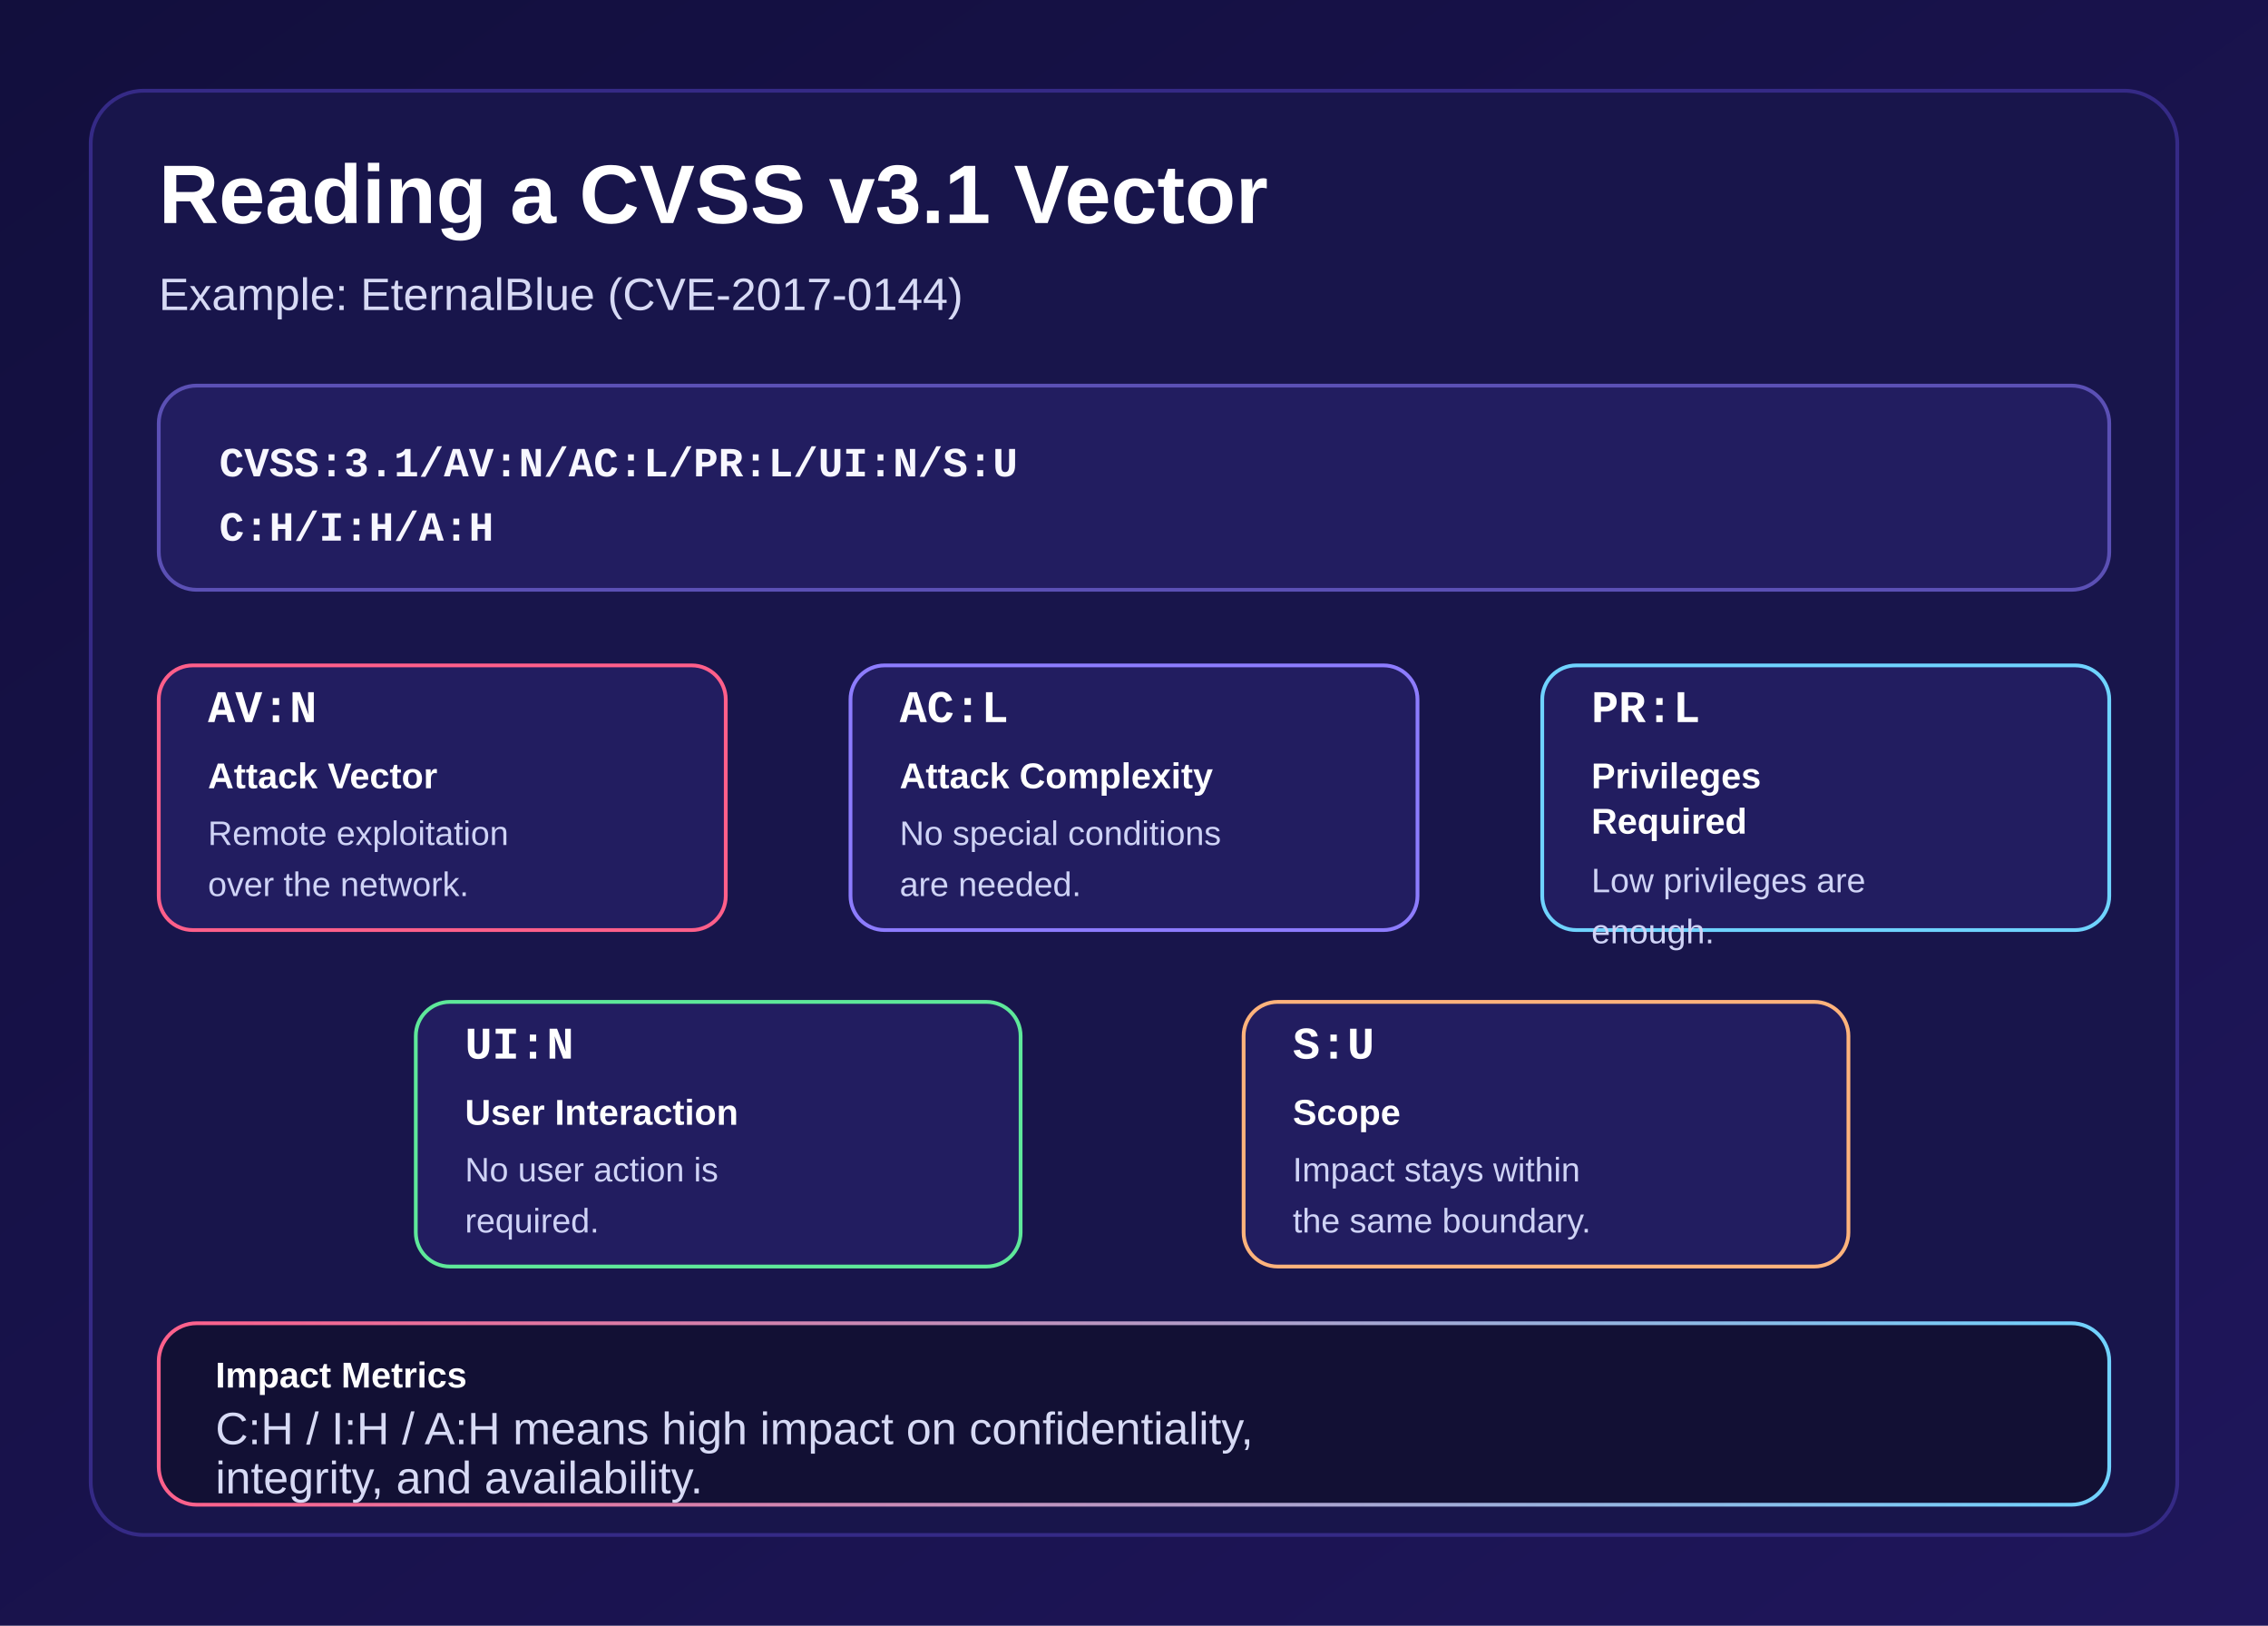
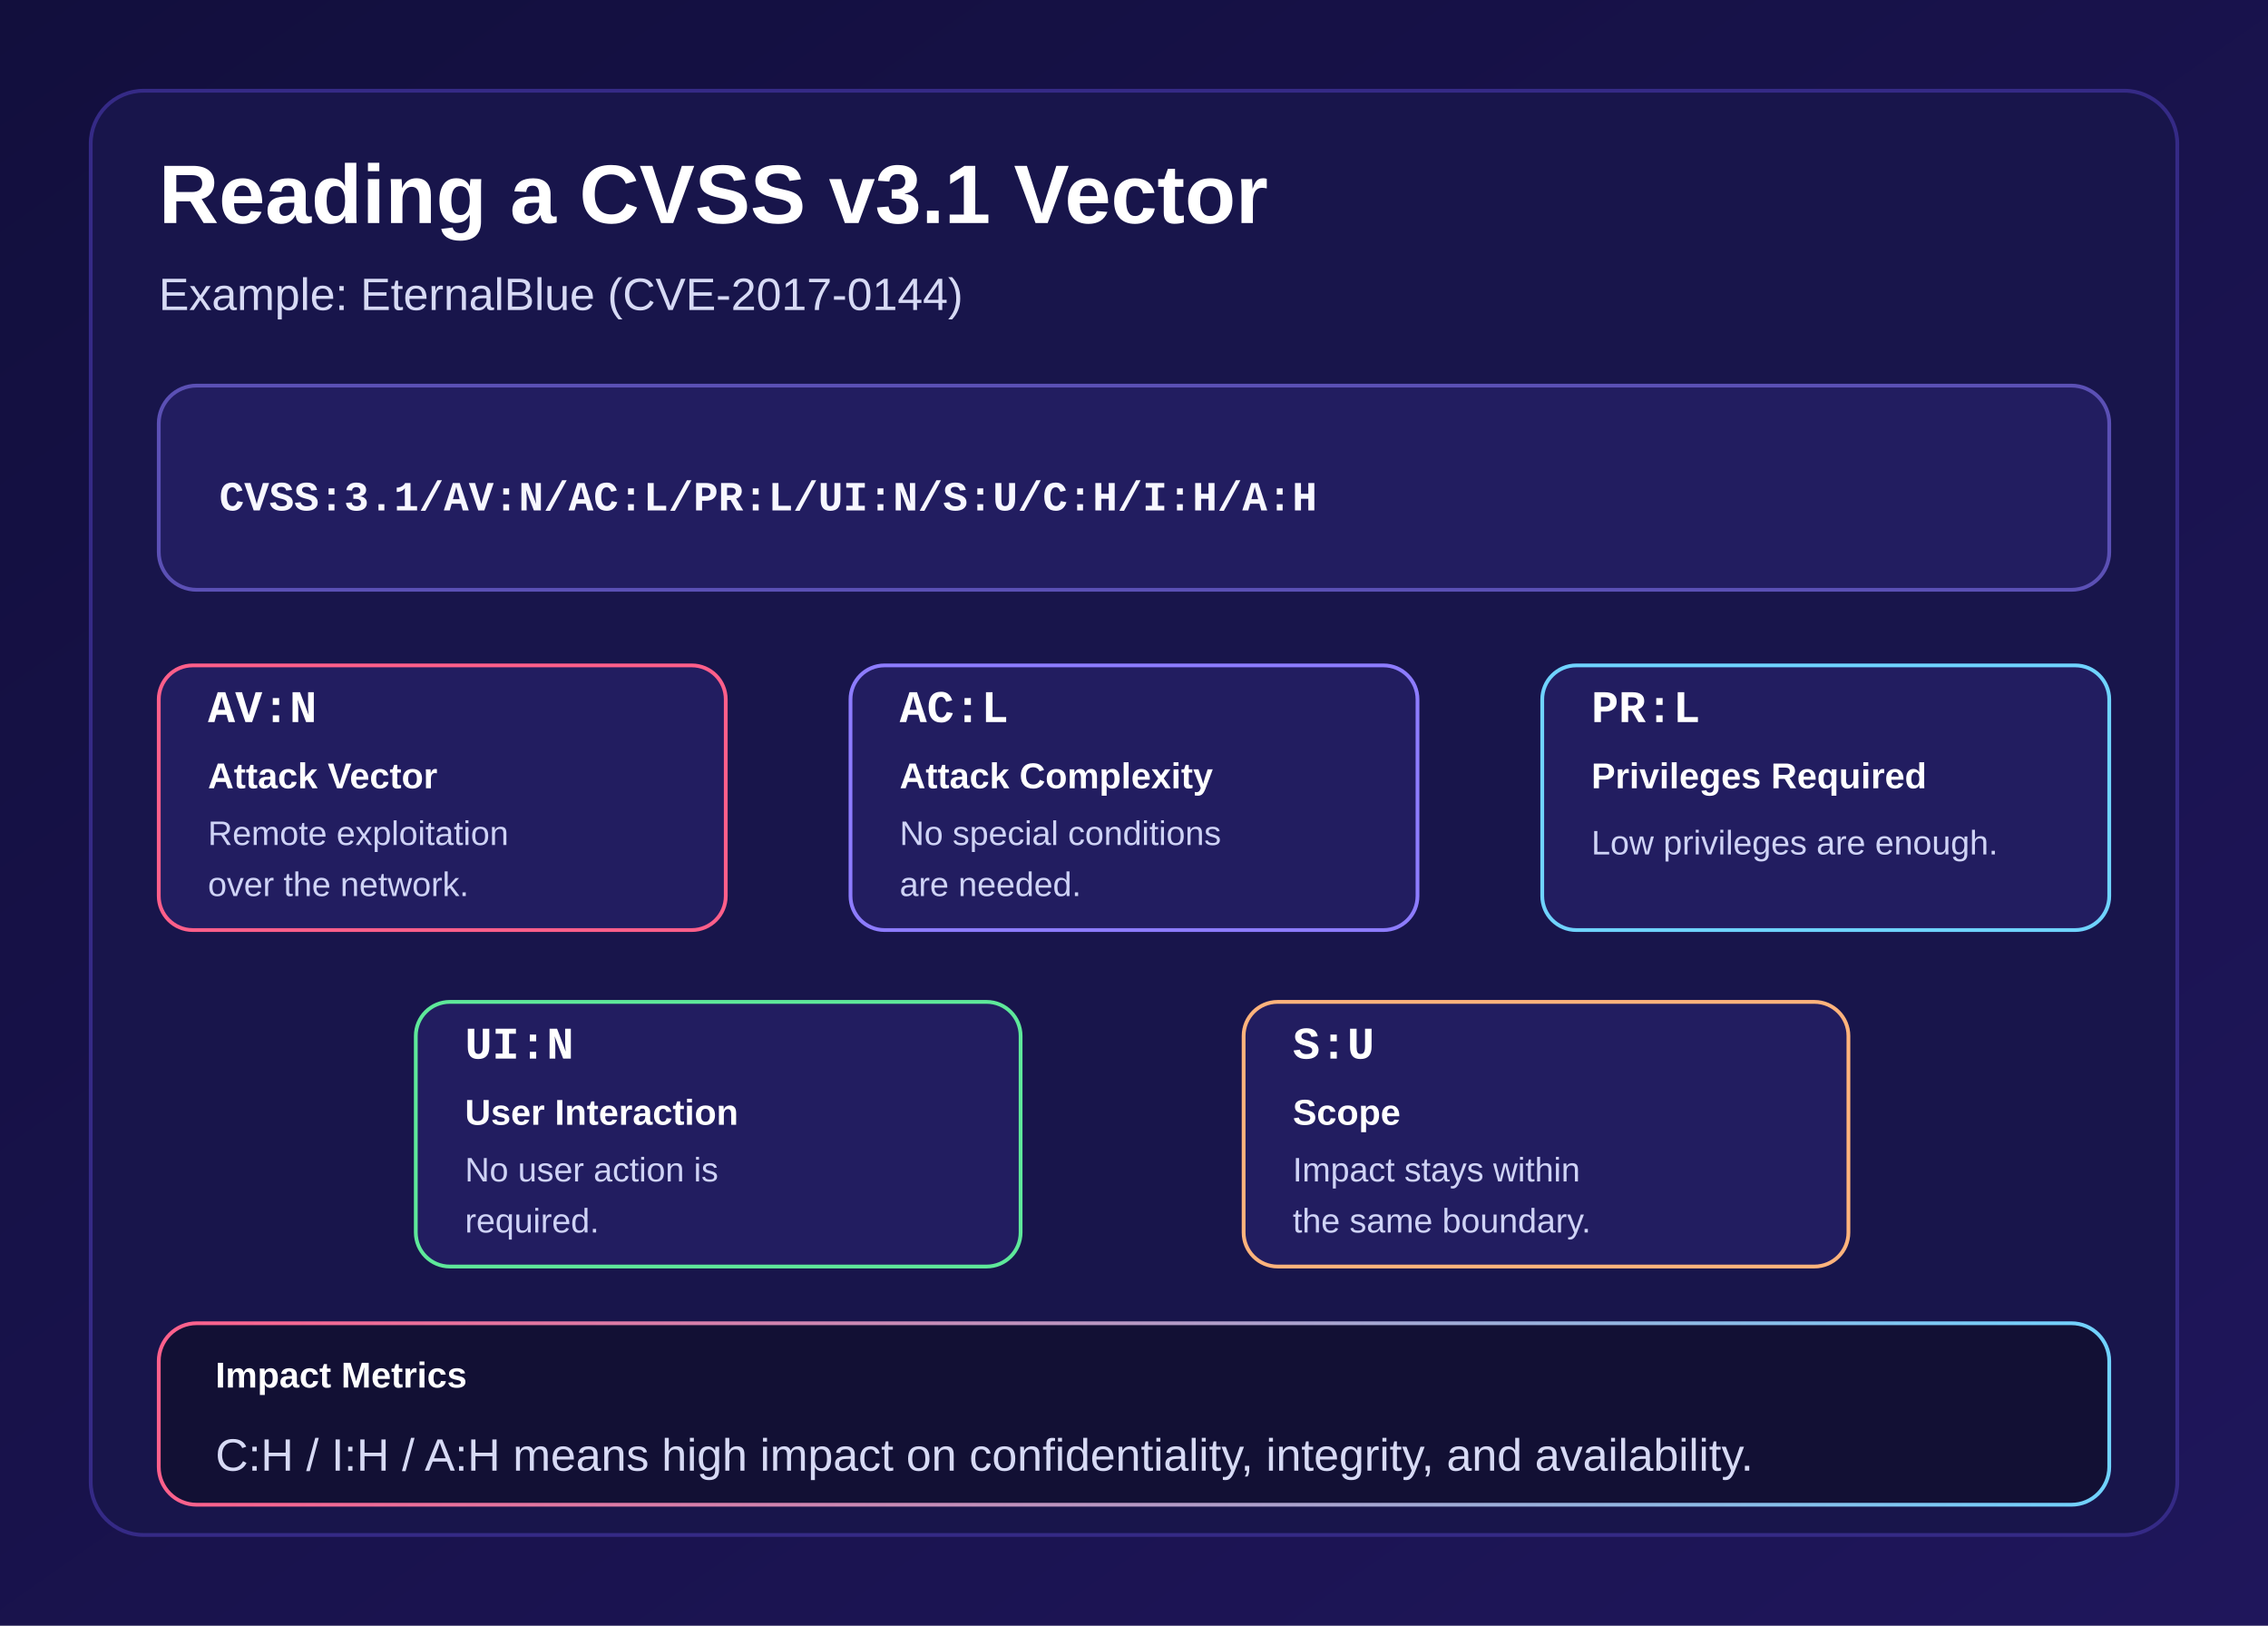
<svg xmlns="http://www.w3.org/2000/svg" width="1200" height="860" viewBox="0 0 1200 860" role="img" aria-labelledby="title desc">
  <defs>
    <linearGradient id="bg" x1="0" y1="0" x2="1" y2="1">
      <stop offset="0%" stop-color="#120f3d" />
      <stop offset="100%" stop-color="#1f165b" />
    </linearGradient>
    <linearGradient id="accent" x1="0" y1="0" x2="1" y2="0">
      <stop offset="0%" stop-color="#ff5f8a" />
      <stop offset="100%" stop-color="#6fd3ff" />
    </linearGradient>
    <style>
      .title { fill: #ffffff; font: 700 44px 'Segoe UI', Arial, sans-serif; }
      .body { fill: #d7daf5; font: 400 24px 'Segoe UI', Arial, sans-serif; }
      .small { fill: #cfd3f6; font: 400 18px 'Segoe UI', Arial, sans-serif; }
      .label { fill: #ffffff; font: 700 19px 'Segoe UI', Arial, sans-serif; }
      .token { fill: #ffffff; font: 700 24px 'Consolas', 'Courier New', monospace; }
      .vector { fill: #f7f7ff; font: 700 22px 'Consolas', 'Courier New', monospace; }
    </style>
  </defs>
  <rect width="1200" height="860" fill="url(#bg)" />
  <rect x="48" y="48" width="1104" height="764" rx="28" fill="#18154b" stroke="#352a86" stroke-width="2" />
  <text x="84" y="118" class="title">Reading a CVSS v3.1 Vector</text>
  <text x="84" y="164" class="body">Example: EternalBlue (CVE-2017-0144)</text>
  <rect x="84" y="204" width="1032" height="108" rx="20" fill="#221d60" stroke="#5b50b5" stroke-width="2" />
-   <text x="116" y="252" class="vector">CVSS:3.1/AV:N/AC:L/PR:L/UI:N/S:U</text>
-   <text x="116" y="286" class="vector">C:H/I:H/A:H</text>
+   <text x="116" y="270" class="vector">CVSS:3.1/AV:N/AC:L/PR:L/UI:N/S:U/C:H/I:H/A:H</text>
  <rect x="84" y="352" width="300" height="140" rx="18" fill="#221d60" stroke="#ff5f8a" stroke-width="2" />
  <text x="110" y="382" class="token">AV:N</text>
  <text x="110" y="417" class="label">Attack Vector</text>
  <text x="110" y="447" class="small">Remote exploitation</text>
  <text x="110" y="474" class="small">over the network.</text>
  <rect x="450" y="352" width="300" height="140" rx="18" fill="#221d60" stroke="#8d7cff" stroke-width="2" />
  <text x="476" y="382" class="token">AC:L</text>
  <text x="476" y="417" class="label">Attack Complexity</text>
  <text x="476" y="447" class="small">No special conditions</text>
  <text x="476" y="474" class="small">are needed.</text>
  <rect x="816" y="352" width="300" height="140" rx="18" fill="#221d60" stroke="#6fd3ff" stroke-width="2" />
  <text x="842" y="382" class="token">PR:L</text>
-   <text x="842" y="417" class="label">Privileges</text>
-   <text x="842" y="441" class="label">Required</text>
-   <text x="842" y="472" class="small">Low privileges are</text>
-   <text x="842" y="499" class="small">enough.</text>
+   <text x="842" y="417" class="label">Privileges Required</text>
+   <text x="842" y="452" class="small">Low privileges are enough.</text>
  <rect x="220" y="530" width="320" height="140" rx="18" fill="#221d60" stroke="#5ee89a" stroke-width="2" />
  <text x="246" y="560" class="token">UI:N</text>
  <text x="246" y="595" class="label">User Interaction</text>
  <text x="246" y="625" class="small">No user action is</text>
  <text x="246" y="652" class="small">required.</text>
  <rect x="658" y="530" width="320" height="140" rx="18" fill="#221d60" stroke="#ffb37c" stroke-width="2" />
  <text x="684" y="560" class="token">S:U</text>
  <text x="684" y="595" class="label">Scope</text>
  <text x="684" y="625" class="small">Impact stays within</text>
  <text x="684" y="652" class="small">the same boundary.</text>
  <rect x="84" y="700" width="1032" height="96" rx="20" fill="#121034" stroke="url(#accent)" stroke-width="2" />
  <text x="114" y="734" class="label">Impact Metrics</text>
-   <text x="114" y="764" class="body">C:H / I:H / A:H means high impact on confidentiality,</text>
-   <text x="114" y="790" class="body">integrity, and availability.</text>
+   <text x="114" y="778" class="body">C:H / I:H / A:H means high impact on confidentiality, integrity, and availability.</text>
</svg>
